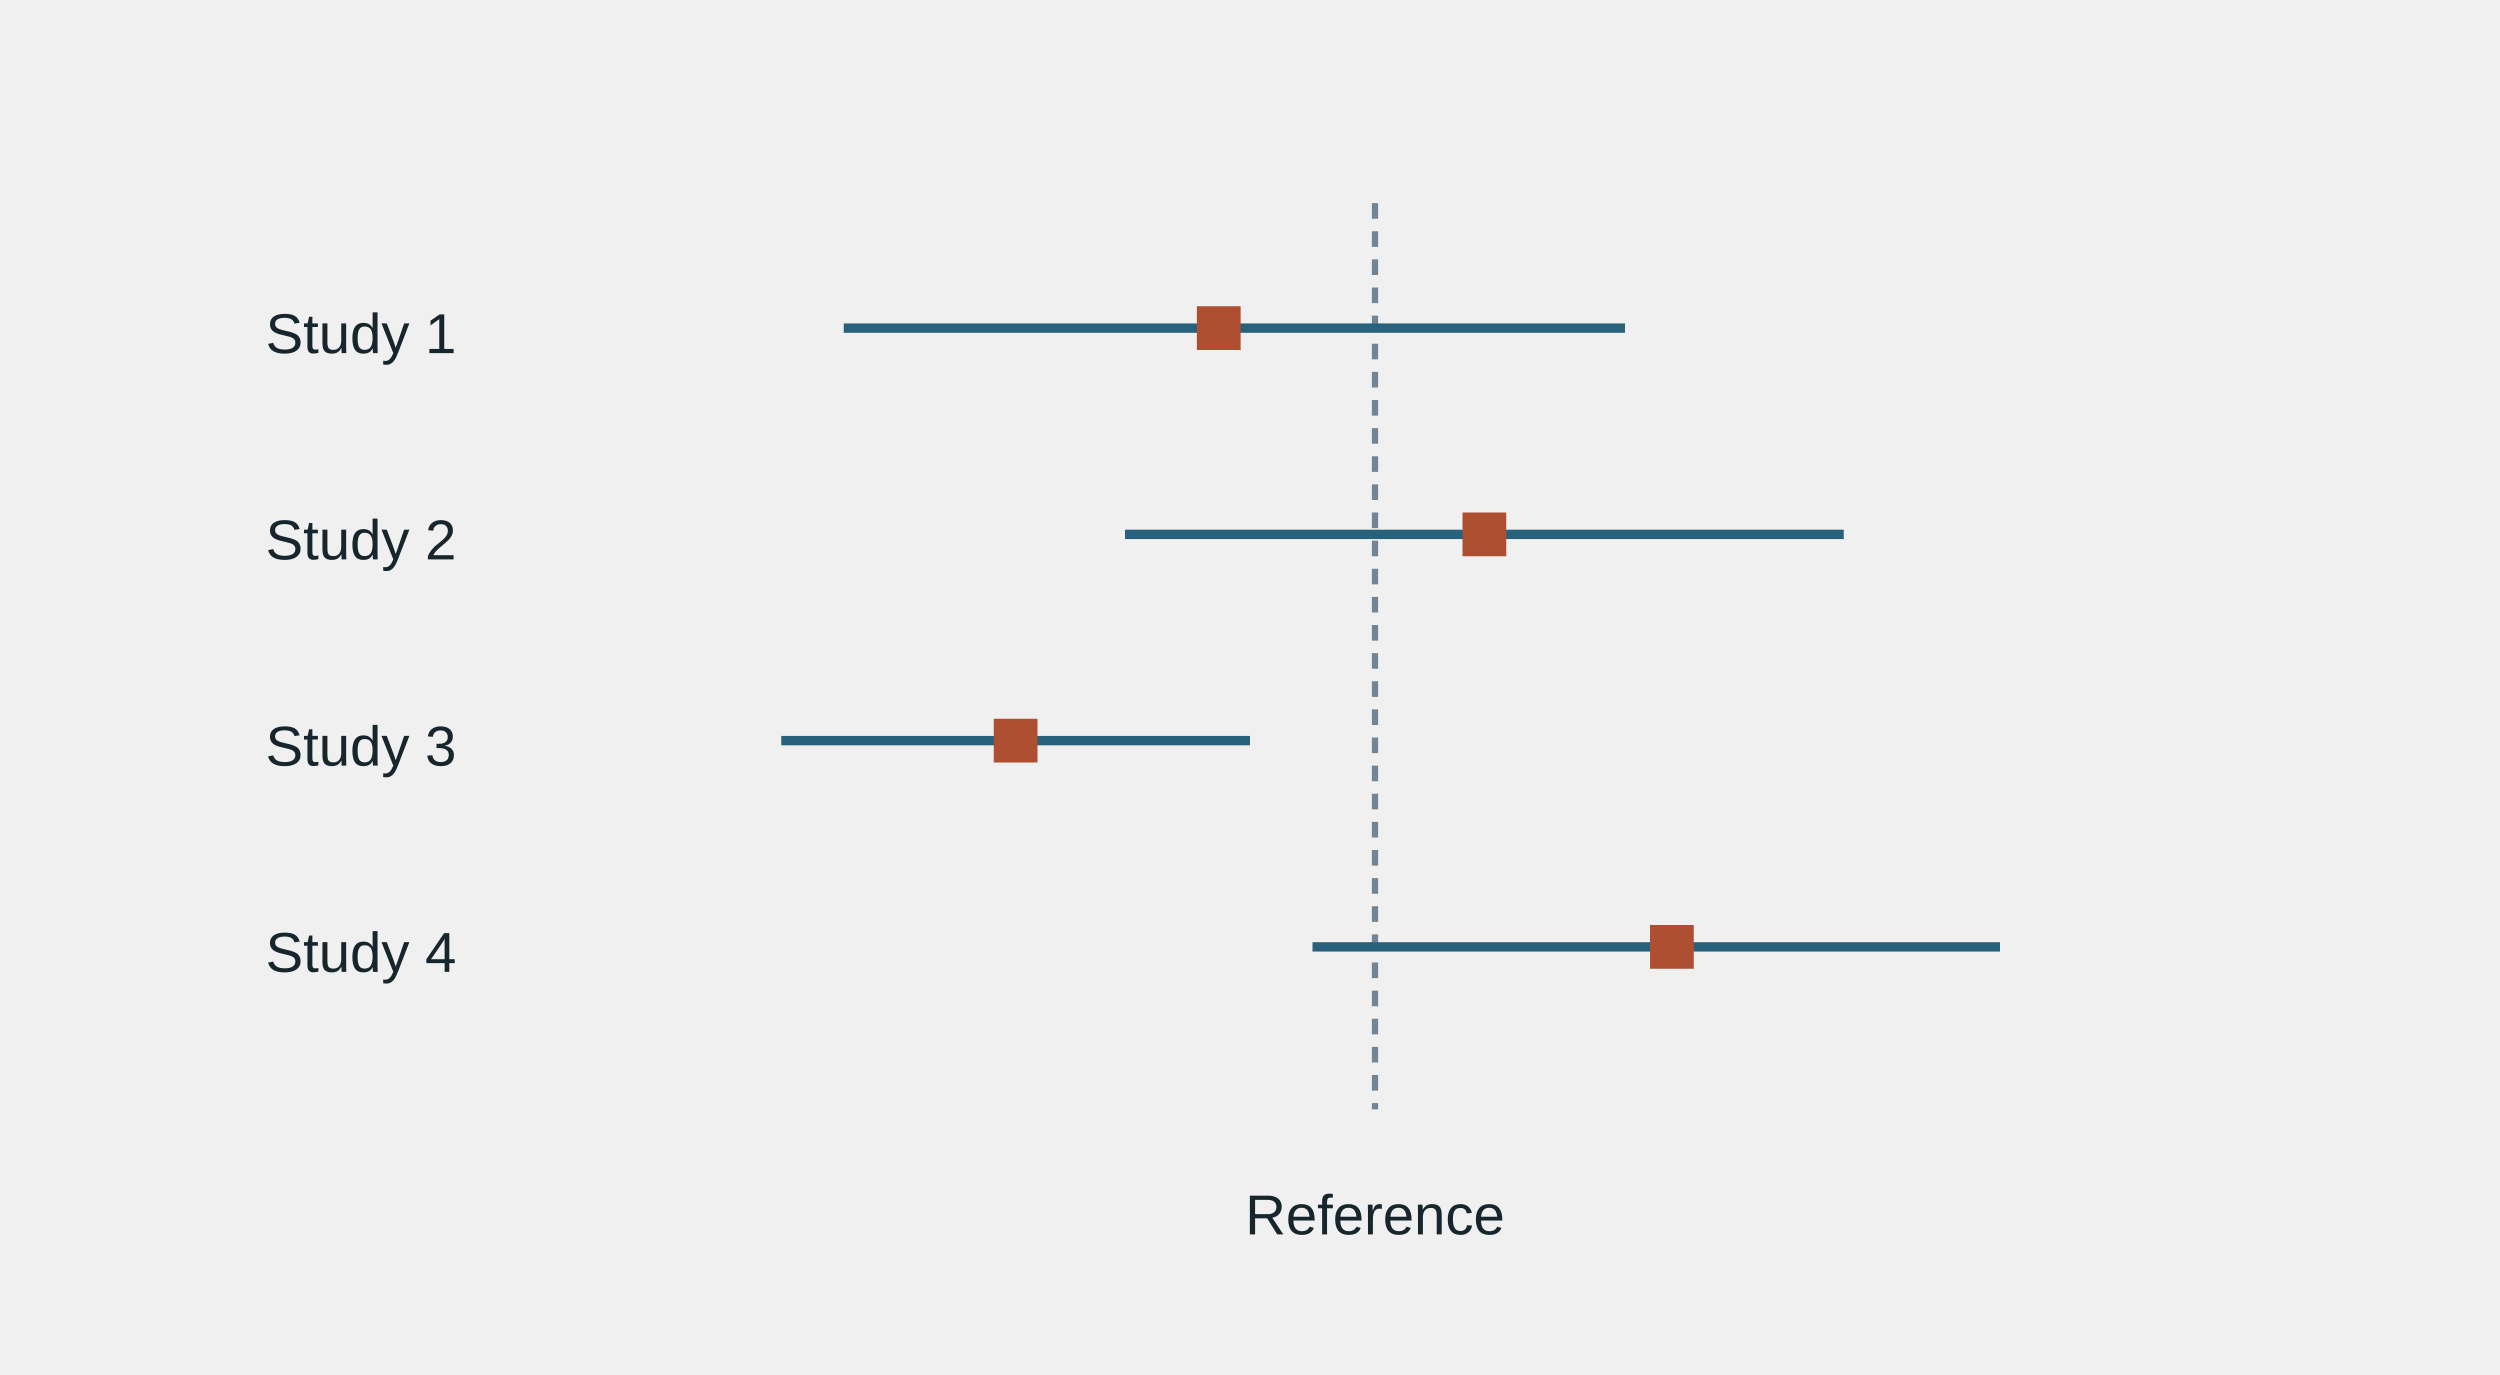
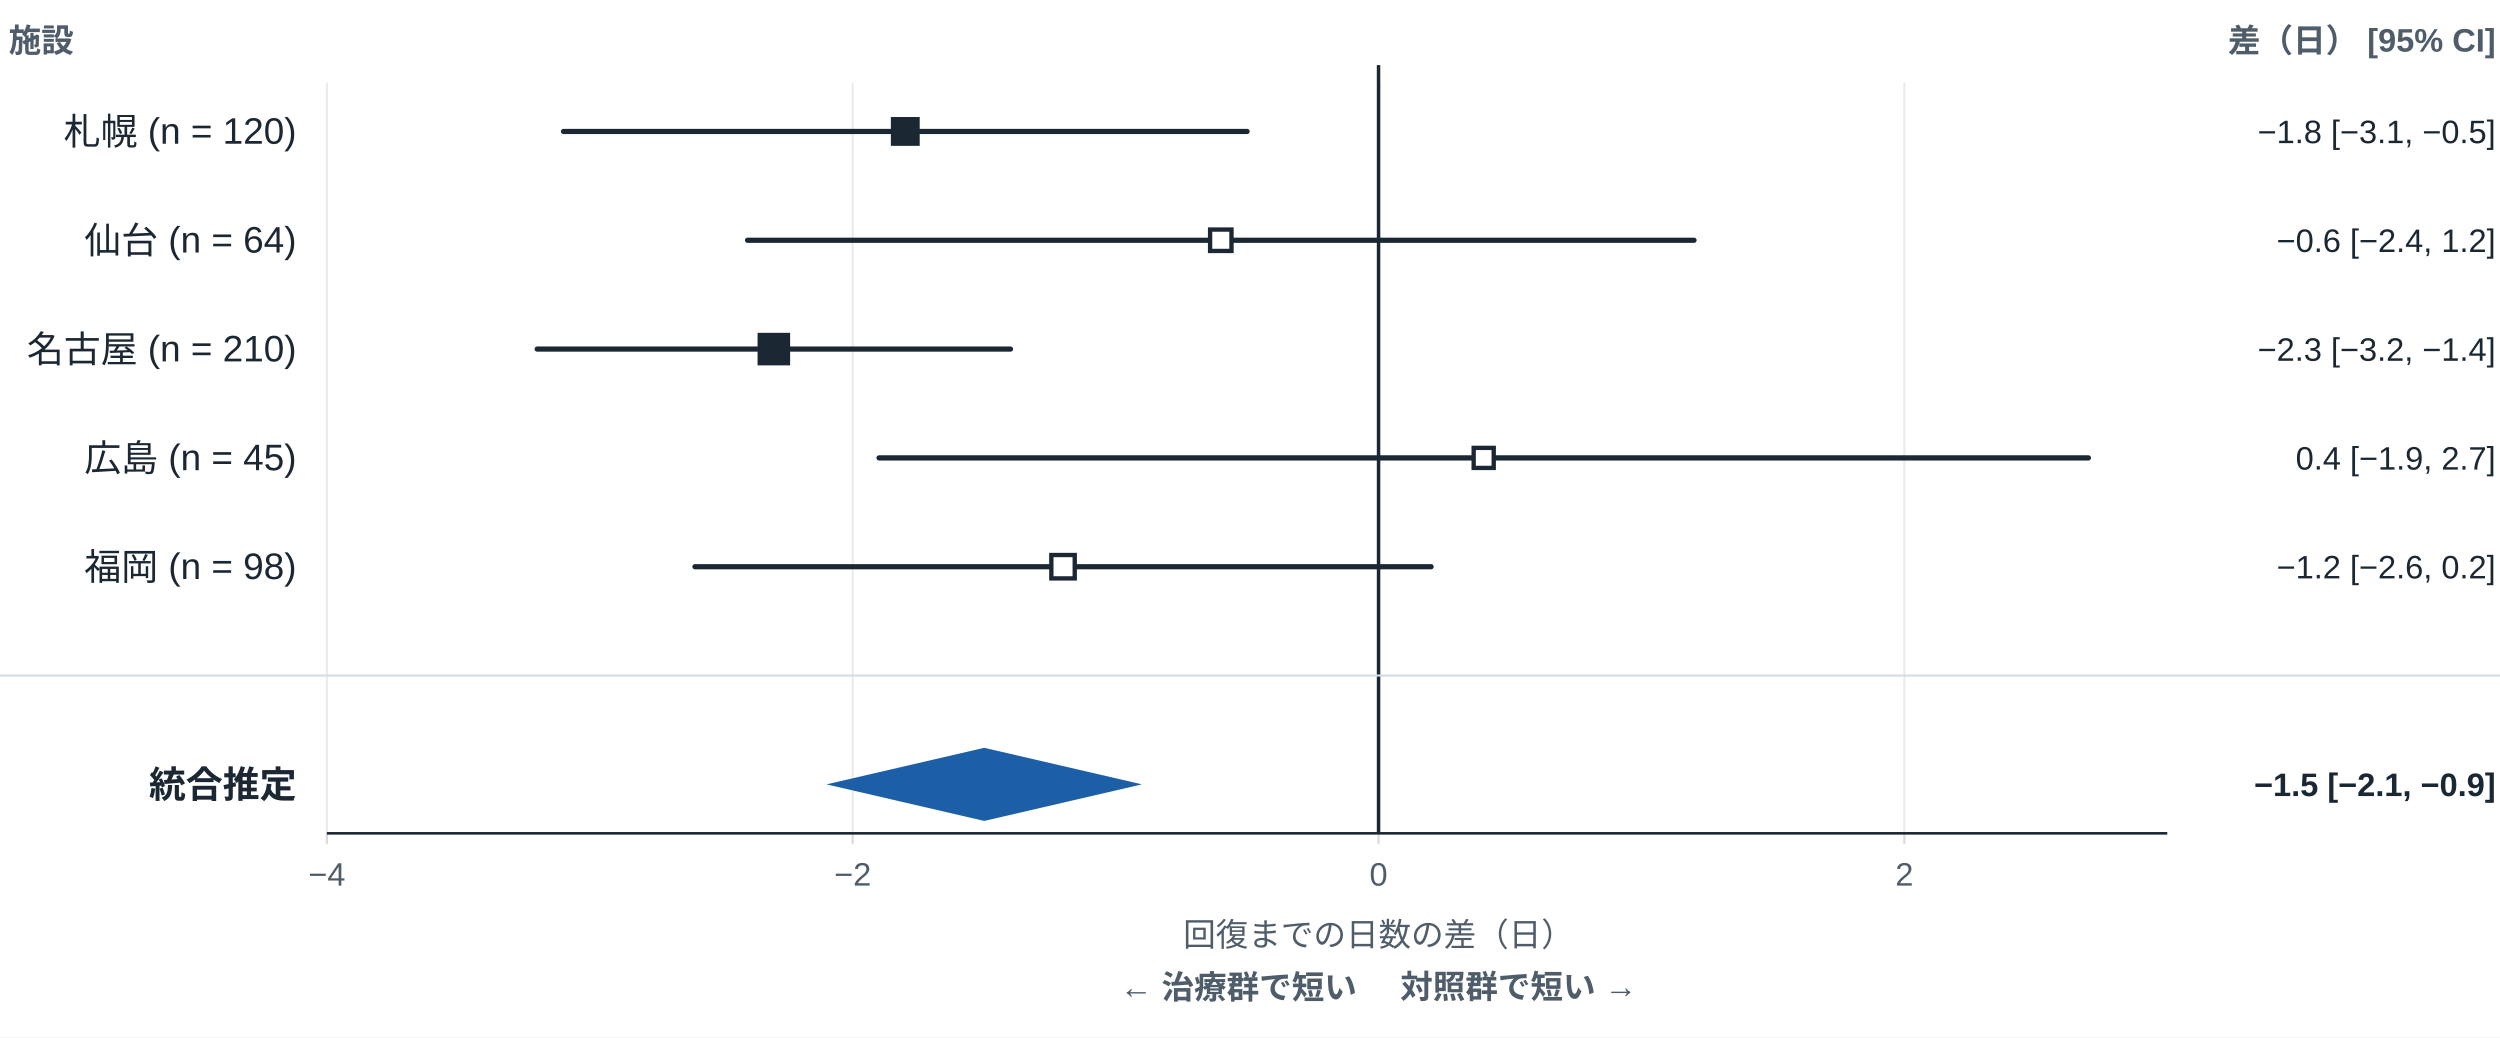
- <svg xmlns="http://www.w3.org/2000/svg" aria-labelledby="g-forest-plot-forest-plot-title g-forest-plot-forest-plot-desc" role="img" viewBox="0 0 800 440">
-   <g data-part="drawing">
-     <line stroke="#718594" stroke-dasharray="5 4" stroke-width="2" x1="440" x2="440" y1="65" y2="355" />
-     <text fill="#17252d" font-family="Arial, sans-serif" font-size="18" text-anchor="start" x="85" y="113">Study 1</text>
-     <line stroke="#28617b" stroke-width="3" x1="270" x2="520" y1="105" y2="105" />
-     <rect fill="#ae4f31" height="14" rx="0" stroke="none" stroke-width="2" width="14" x="383" y="98" />
-     <text fill="#17252d" font-family="Arial, sans-serif" font-size="18" text-anchor="start" x="85" y="179">Study 2</text>
-     <line stroke="#28617b" stroke-width="3" x1="360" x2="590" y1="171" y2="171" />
-     <rect fill="#ae4f31" height="14" rx="0" stroke="none" stroke-width="2" width="14" x="468" y="164" />
-     <text fill="#17252d" font-family="Arial, sans-serif" font-size="18" text-anchor="start" x="85" y="245">Study 3</text>
-     <line stroke="#28617b" stroke-width="3" x1="250" x2="400" y1="237" y2="237" />
-     <rect fill="#ae4f31" height="14" rx="0" stroke="none" stroke-width="2" width="14" x="318" y="230" />
-     <text fill="#17252d" font-family="Arial, sans-serif" font-size="18" text-anchor="start" x="85" y="311">Study 4</text>
-     <line stroke="#28617b" stroke-width="3" x1="420" x2="640" y1="303" y2="303" />
-     <rect fill="#ae4f31" height="14" rx="0" stroke="none" stroke-width="2" width="14" x="528" y="296" />
-     <text fill="#17252d" font-family="Arial, sans-serif" font-size="18" text-anchor="middle" x="440" y="395">Reference</text>
+ <svg xmlns="http://www.w3.org/2000/svg" viewBox="0 0 1152 478" width="1152" height="478" role="img" aria-labelledby="forest-plot-fig-title forest-plot-fig-desc" id="forest-plot-fig" class="ss-fig" font-family="&quot;Segoe UI&quot;,&quot;Helvetica Neue&quot;,&quot;Liberation Sans&quot;,Arial,sans-serif,&quot;Hiragino Sans&quot;,&quot;Noto Sans JP&quot;,&quot;Yu Gothic&quot;,&quot;Meiryo&quot;,&quot;IPAGothic&quot;,sans-serif" style="overflow:visible;">
+   <rect x="0" y="0" width="1152" height="478" fill="#ffffff" />
+   <g class="ss-axis">
+     <line x1="150.63" x2="150.63" y1="38" y2="384" stroke="#e8ecf0" stroke-width="1" class="ss-grid" />
+     <line x1="150.63" x2="150.63" y1="384" y2="389" stroke="#d5dce3" />
+     <text x="150.63" y="408.1" font-size="15" text-anchor="middle" fill="#4f5d6b" class="ss-axis-label" font-variant-numeric="tabular-nums">−4</text>
+     <line x1="392.93" x2="392.93" y1="38" y2="384" stroke="#e8ecf0" stroke-width="1" class="ss-grid" />
+     <line x1="392.93" x2="392.93" y1="384" y2="389" stroke="#d5dce3" />
+     <text x="392.93" y="408.1" font-size="15" text-anchor="middle" fill="#4f5d6b" class="ss-axis-label" font-variant-numeric="tabular-nums">−2</text>
+     <line x1="635.23" x2="635.23" y1="38" y2="384" stroke="#1b2733" stroke-width="1.4" class="ss-zero" />
+     <line x1="635.23" x2="635.23" y1="384" y2="389" stroke="#d5dce3" />
+     <text x="635.23" y="408.1" font-size="15" text-anchor="middle" fill="#4f5d6b" class="ss-axis-label" font-variant-numeric="tabular-nums">0</text>
+     <line x1="877.53" x2="877.53" y1="38" y2="384" stroke="#e8ecf0" stroke-width="1" class="ss-grid" />
+     <line x1="877.53" x2="877.53" y1="384" y2="389" stroke="#d5dce3" />
+     <text x="877.53" y="408.1" font-size="15" text-anchor="middle" fill="#4f5d6b" class="ss-axis-label" font-variant-numeric="tabular-nums">2</text>
  </g>
+   <line x1="150.63" x2="998.68" y1="384" y2="384" stroke="#1b2733" stroke-width="1.2" />
+   <line x1="635.23" x2="635.23" y1="30" y2="384" stroke="#1b2733" stroke-width="1.6" />
+   <text x="1150" y="24" font-size="15" text-anchor="end" fill="#4f5d6b" font-weight="700">差（日） [95% CI]</text>
+   <text x="4" y="24" font-size="15" fill="#4f5d6b" font-weight="700">施設</text>
+   <g class="ss-interval">
+     <line x1="259.67" x2="574.66" y1="60.57" y2="60.57" stroke="#1b2733" stroke-width="2.4" stroke-linecap="round" />
+     <rect x="411.51" y="54.92" width="11.29" height="11.29" fill="#1b2733" stroke="#1b2733" stroke-width="2" />
+   </g>
+   <text x="136.63" y="66.69" font-size="17" text-anchor="end" fill="#1b2733">札幌 (n = 120)</text>
+   <text x="1150" y="65.97" font-size="15" text-anchor="end" fill="#1b2733" font-variant-numeric="tabular-nums">−1.8  [−3.1, −0.5]</text>
+   <g class="ss-interval">
+     <line x1="344.47" x2="780.61" y1="110.71" y2="110.71" stroke="#1b2733" stroke-width="2.4" stroke-linecap="round" />
+     <rect x="557.61" y="105.78" width="9.86" height="9.86" fill="#ffffff" stroke="#1b2733" stroke-width="2" />
+   </g>
+   <text x="136.63" y="116.83" font-size="17" text-anchor="end" fill="#1b2733">仙台 (n = 64)</text>
+   <text x="1150" y="116.11" font-size="15" text-anchor="end" fill="#1b2733" font-variant-numeric="tabular-nums">−0.6  [−2.4, 1.2]</text>
+   <g class="ss-interval">
+     <line x1="247.55" x2="465.62" y1="160.86" y2="160.86" stroke="#1b2733" stroke-width="2.4" stroke-linecap="round" />
+     <rect x="350.09" y="154.36" width="13" height="13" fill="#1b2733" stroke="#1b2733" stroke-width="2" />
+   </g>
+   <text x="136.63" y="166.98" font-size="17" text-anchor="end" fill="#1b2733">名古屋 (n = 210)</text>
+   <text x="1150" y="166.26" font-size="15" text-anchor="end" fill="#1b2733" font-variant-numeric="tabular-nums">−2.3  [−3.2, −1.4]</text>
+   <g class="ss-interval">
+     <line x1="405.05" x2="962.34" y1="211" y2="211" stroke="#1b2733" stroke-width="2.4" stroke-linecap="round" />
+     <rect x="679.07" y="206.38" width="9.24" height="9.24" fill="#ffffff" stroke="#1b2733" stroke-width="2" />
+   </g>
+   <text x="136.63" y="217.12" font-size="17" text-anchor="end" fill="#1b2733">広島 (n = 45)</text>
+   <text x="1150" y="216.4" font-size="15" text-anchor="end" fill="#1b2733" font-variant-numeric="tabular-nums">0.4  [−1.9, 2.7]</text>
+   <g class="ss-interval">
+     <line x1="320.24" x2="659.46" y1="261.14" y2="261.14" stroke="#1b2733" stroke-width="2.4" stroke-linecap="round" />
+     <rect x="484.46" y="255.75" width="10.78" height="10.78" fill="#ffffff" stroke="#1b2733" stroke-width="2" />
+   </g>
+   <text x="136.63" y="267.26" font-size="17" text-anchor="end" fill="#1b2733">福岡 (n = 98)</text>
+   <text x="1150" y="266.54" font-size="15" text-anchor="end" fill="#1b2733" font-variant-numeric="tabular-nums">−1.2  [−2.6, 0.2]</text>
+   <line x1="0" x2="1152" y1="311.29" y2="311.29" stroke="#d5dce3" />
+   <path d="M380.82 361.43L453.51 344.59L526.2 361.43L453.51 378.28Z" fill="#1d5fa6" />
+   <text x="136.63" y="367.55" font-size="17" text-anchor="end" fill="#1b2733" font-weight="700">統合推定</text>
+   <text x="1150" y="366.83" font-size="15" text-anchor="end" fill="#1b2733" font-weight="700" font-variant-numeric="tabular-nums">−1.5  [−2.1, −0.9]</text>
+   <text x="625.23" y="460" font-size="15" text-anchor="end" fill="#4f5d6b" font-weight="600">← 治療群で短い</text>
+   <text x="645.23" y="460" font-size="15" fill="#4f5d6b" font-weight="600">対照群で短い →</text>
+   <text x="635.23" y="436" font-size="15" text-anchor="middle" fill="#4f5d6b">回復までの日数の差（日）</text>
</svg>
